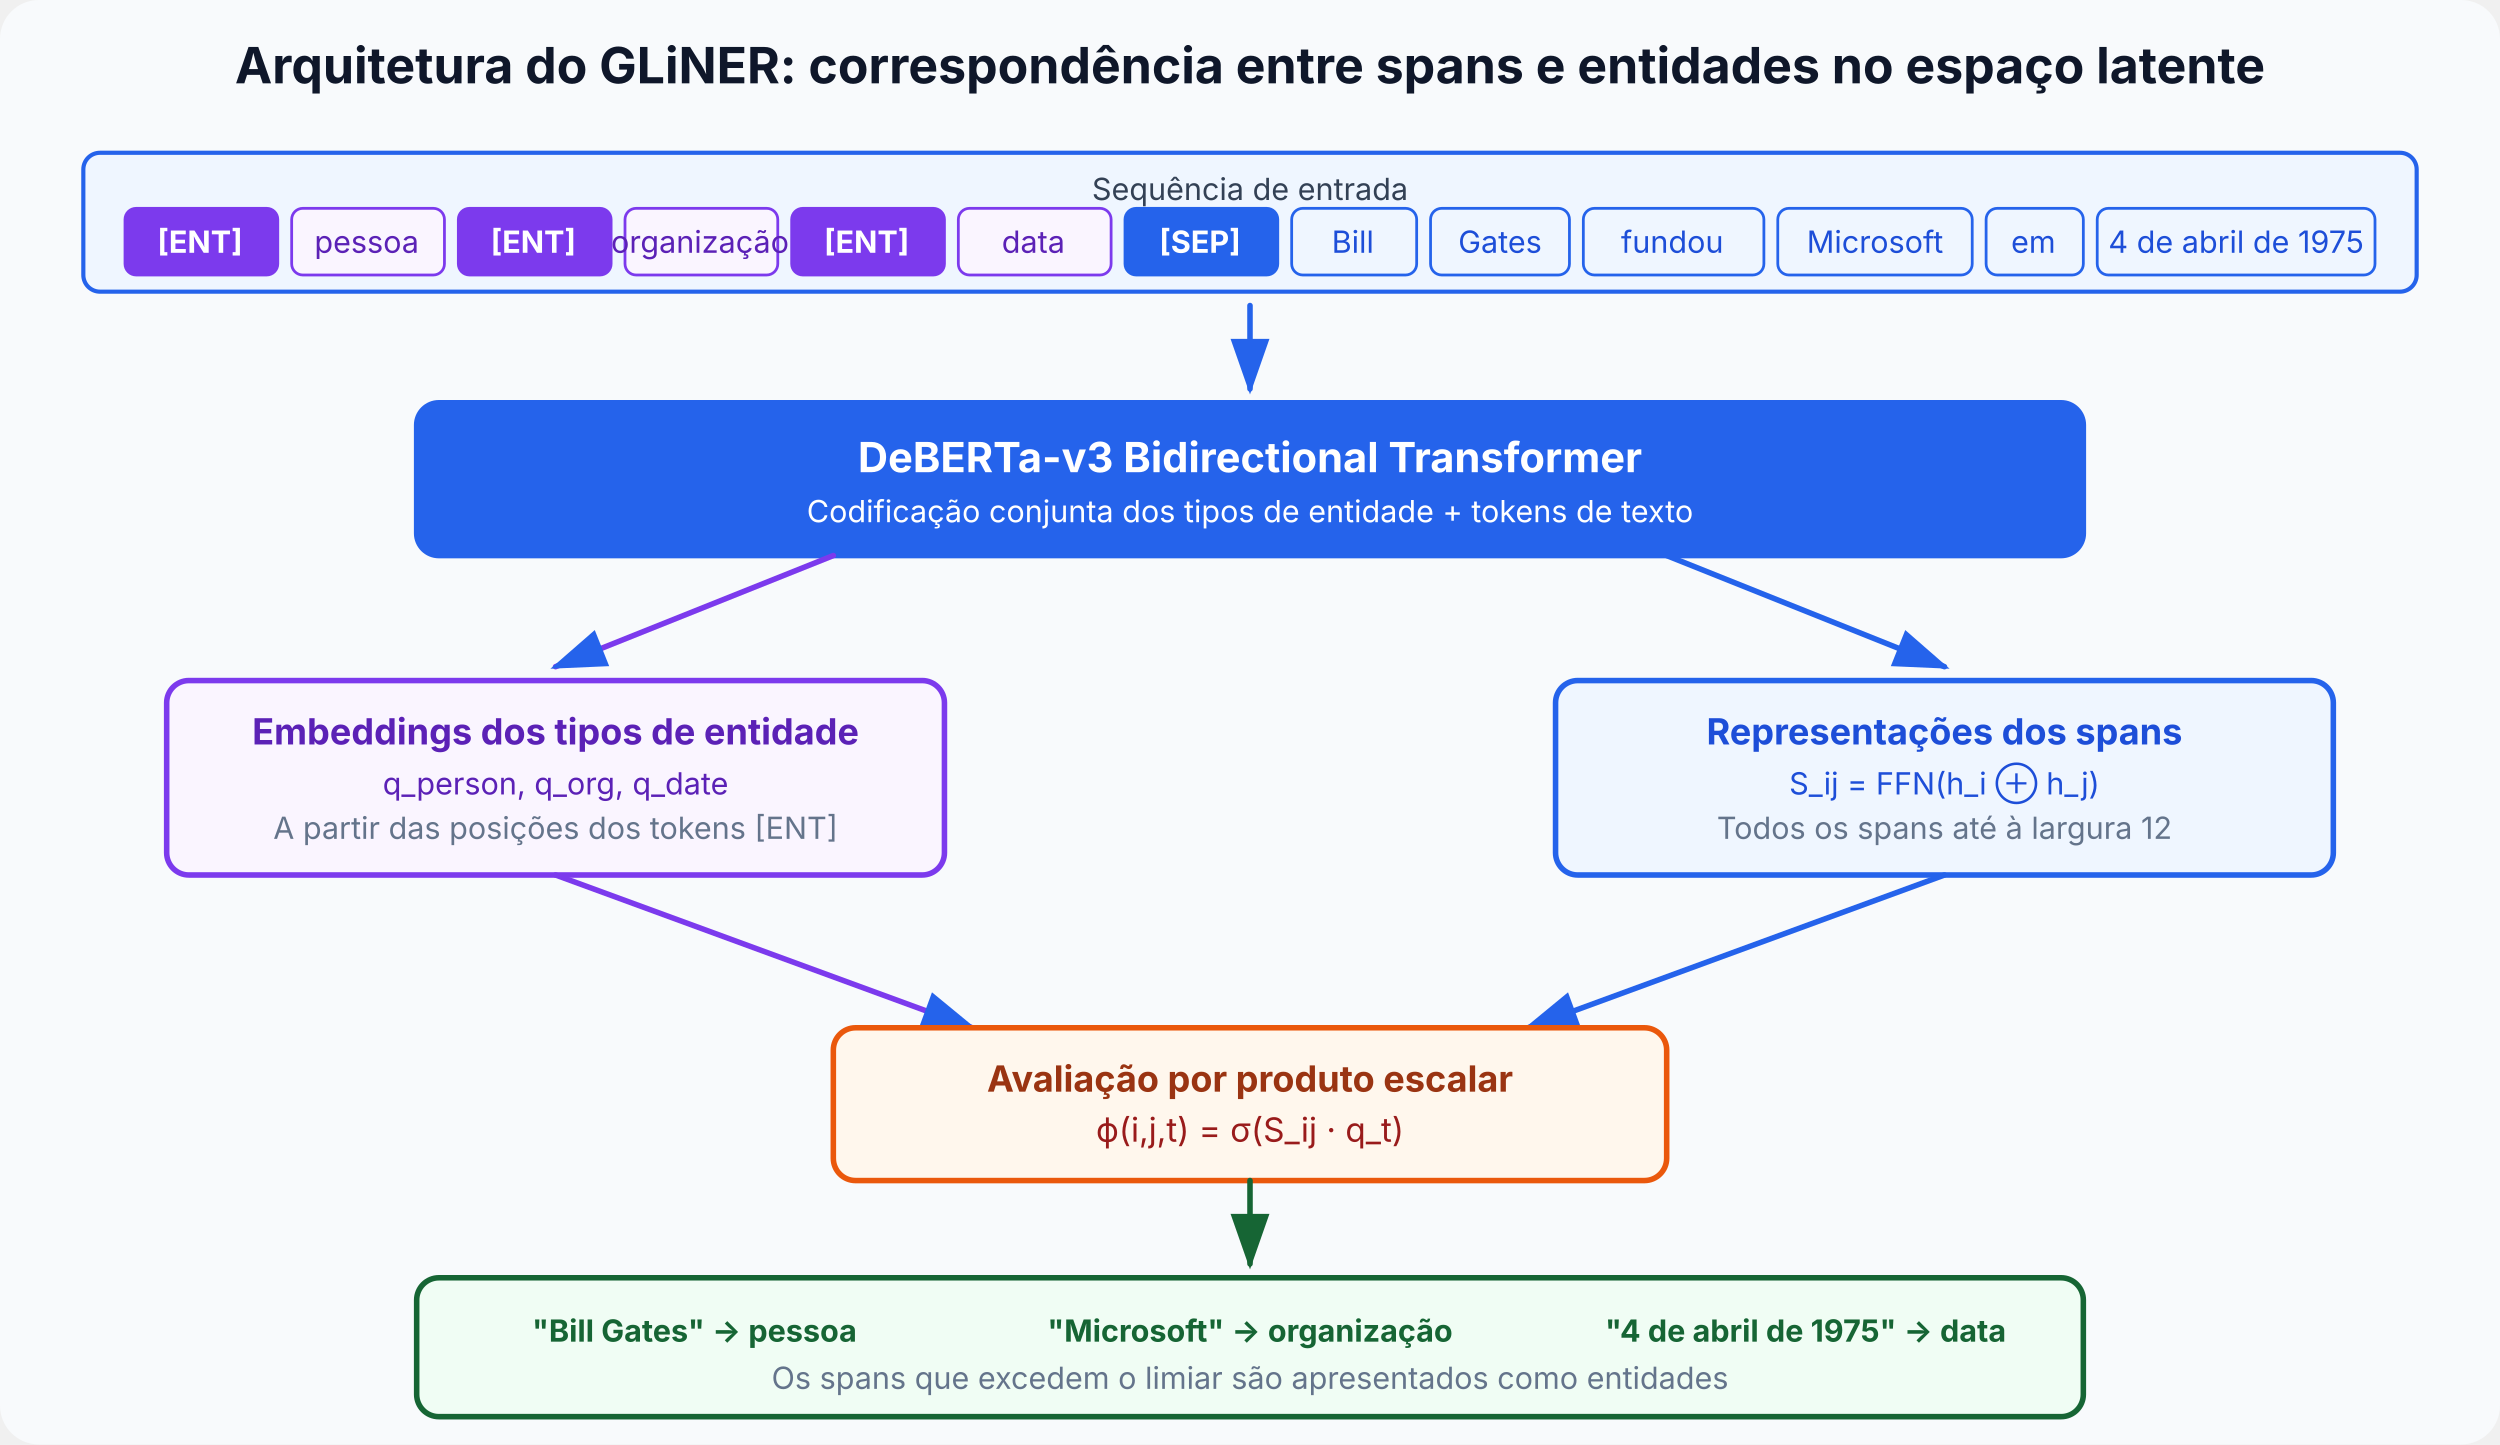
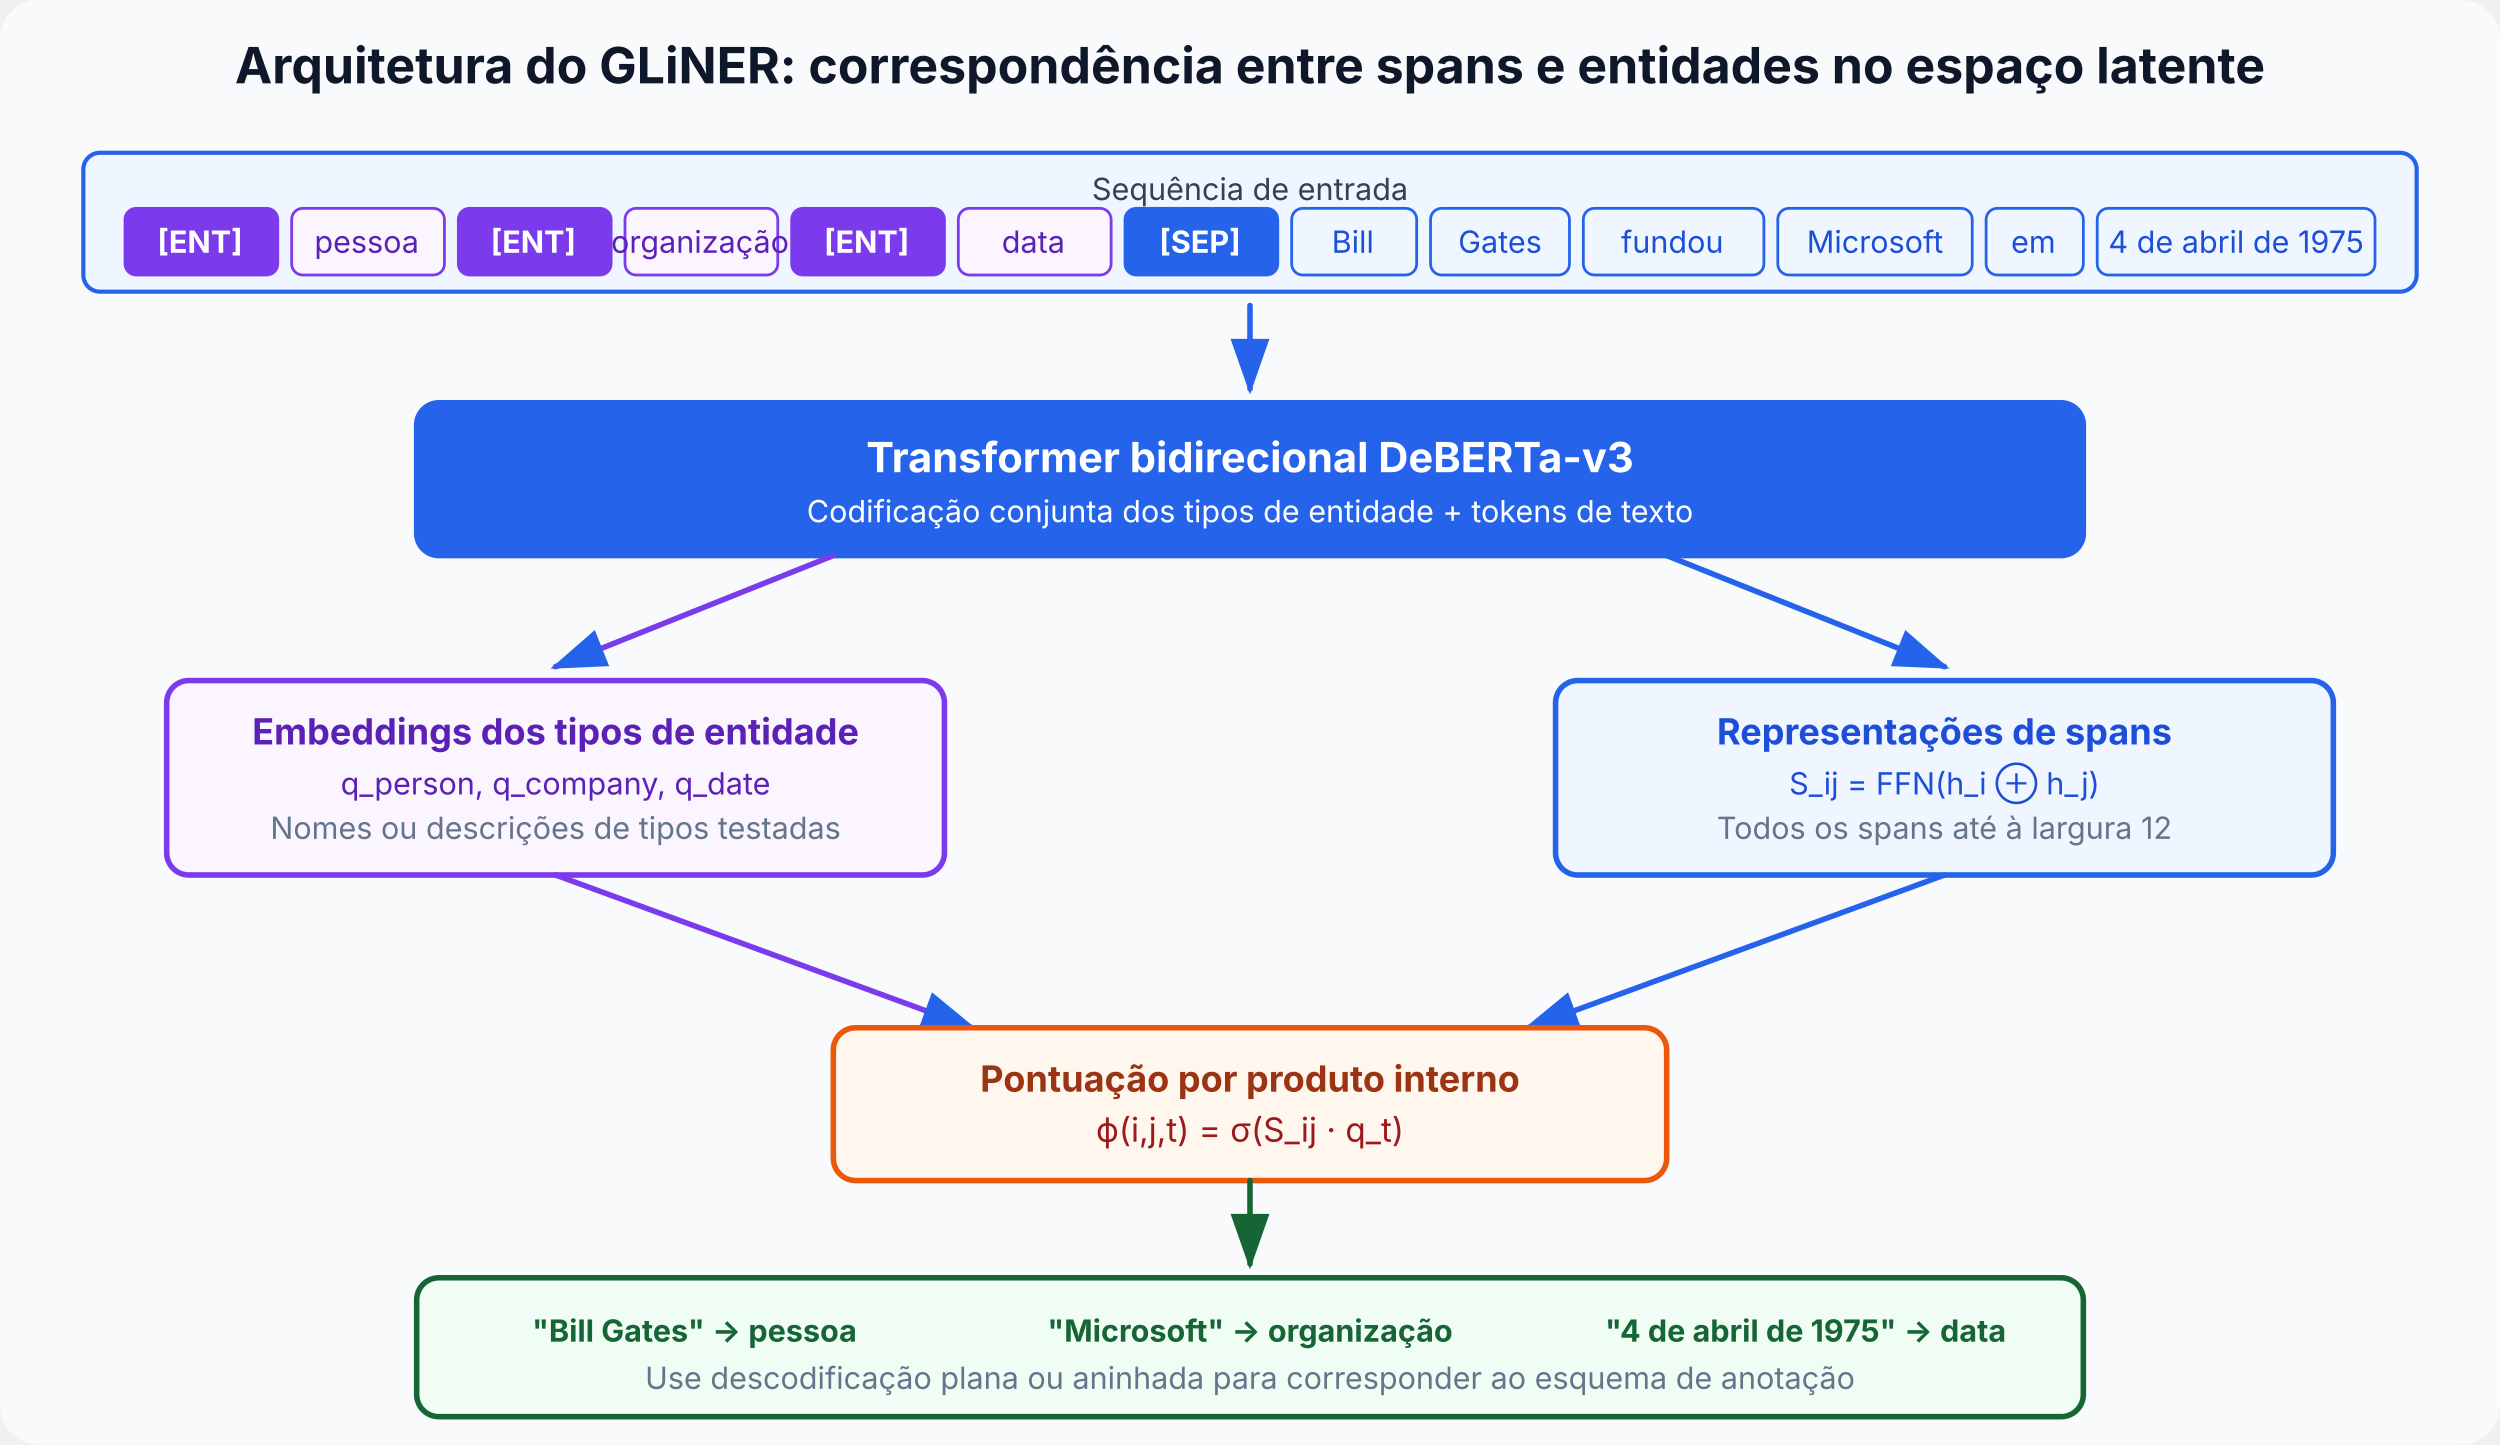
- <svg xmlns="http://www.w3.org/2000/svg" viewBox="0 0 900 520" font-family="Inter, system-ui, sans-serif" role="img" aria-label="GLiNER architecture: entity type tokens and text tokens are jointly encoded by DeBERTa, then span representations are scored against entity type embeddings via dot product" data-visual-system="evidence-plate-v1" preserveAspectRatio="xMidYMid meet" shape-rendering="geometricPrecision" text-rendering="geometricPrecision">
+ <svg xmlns="http://www.w3.org/2000/svg" viewBox="0 0 900 520" font-family="Inter, system-ui, sans-serif" role="img" aria-label="GLiNER architecture: jointly encoded type labels or descriptions and text become span-entity scores, then use flat or nested decoding to match the annotation scheme" data-visual-system="evidence-plate-v1" preserveAspectRatio="xMidYMid meet" shape-rendering="geometricPrecision" text-rendering="geometricPrecision">
  <defs>
    <marker id="arrow1" markerWidth="10" markerHeight="7" refX="9" refY="3.5" orient="auto">
      <polygon points="0 0, 10 3.5, 0 7" fill="#2563eb" />
    </marker>
    <marker id="arrow2" markerWidth="10" markerHeight="7" refX="9" refY="3.5" orient="auto">
      <polygon points="0 0, 10 3.5, 0 7" fill="#166534" />
    </marker>
  </defs>
  <style data-visual-system="evidence-plate-v1">
    * { animation: none !important; }
    .anim-box, .bar, .bar-text, .seq-item, .t-box, .flow { opacity: 1 !important; transform: none !important; }
    path, line, polyline { stroke-linecap: round; stroke-linejoin: round; }
  </style>
  <rect width="900" height="520" rx="14" fill="#f8fafc" />
  <text x="450" y="30" text-anchor="middle" font-size="18" font-weight="bold" fill="#0f172a">Arquitetura do GLiNER: correspondência entre spans e entidades no espaço latente</text>
  <rect x="30" y="55" width="840" height="50" rx="6" fill="#eff6ff" stroke="#2563eb" stroke-width="1.5" />
  <text x="450" y="72" text-anchor="middle" font-size="11" fill="#334155">Sequência de entrada</text>
  <rect x="45" y="75" width="55" height="24" rx="4" fill="#7c3aed" stroke="#7c3aed" stroke-width="1" />
  <text x="72" y="91" text-anchor="middle" font-size="11" fill="#ffffff" font-weight="bold">[ENT]</text>
  <rect x="105" y="75" width="55" height="24" rx="4" fill="#faf5ff" stroke="#7c3aed" stroke-width="1" />
  <text x="132" y="91" text-anchor="middle" font-size="11" fill="#5b21b6">pessoa</text>
  <rect x="165" y="75" width="55" height="24" rx="4" fill="#7c3aed" stroke="#7c3aed" stroke-width="1" />
  <text x="192" y="91" text-anchor="middle" font-size="11" fill="#ffffff" font-weight="bold">[ENT]</text>
  <rect x="225" y="75" width="55" height="24" rx="4" fill="#faf5ff" stroke="#7c3aed" stroke-width="1" />
  <text x="252" y="91" text-anchor="middle" font-size="11" fill="#5b21b6">organização</text>
  <rect x="285" y="75" width="55" height="24" rx="4" fill="#7c3aed" stroke="#7c3aed" stroke-width="1" />
  <text x="312" y="91" text-anchor="middle" font-size="11" fill="#ffffff" font-weight="bold">[ENT]</text>
  <rect x="345" y="75" width="55" height="24" rx="4" fill="#faf5ff" stroke="#7c3aed" stroke-width="1" />
  <text x="372" y="91" text-anchor="middle" font-size="11" fill="#5b21b6">data</text>
  <rect x="405" y="75" width="55" height="24" rx="4" fill="#2563eb" stroke="#2563eb" stroke-width="1" />
  <text x="432" y="91" text-anchor="middle" font-size="11" fill="#ffffff" font-weight="bold">[SEP]</text>
  <rect x="465" y="75" width="45" height="24" rx="4" fill="#eff6ff" stroke="#2563eb" stroke-width="1" />
  <text x="487" y="91" text-anchor="middle" font-size="11" fill="#1d4ed8">Bill</text>
  <rect x="515" y="75" width="50" height="24" rx="4" fill="#eff6ff" stroke="#2563eb" stroke-width="1" />
  <text x="540" y="91" text-anchor="middle" font-size="11" fill="#1d4ed8">Gates</text>
  <rect x="570" y="75" width="65" height="24" rx="4" fill="#eff6ff" stroke="#2563eb" stroke-width="1" />
  <text x="602" y="91" text-anchor="middle" font-size="11" fill="#1d4ed8">fundou</text>
  <rect x="640" y="75" width="70" height="24" rx="4" fill="#eff6ff" stroke="#2563eb" stroke-width="1" />
  <text x="675" y="91" text-anchor="middle" font-size="11" fill="#1d4ed8">Microsoft</text>
  <rect x="715" y="75" width="35" height="24" rx="4" fill="#eff6ff" stroke="#2563eb" stroke-width="1" />
  <text x="732" y="91" text-anchor="middle" font-size="11" fill="#1d4ed8">em</text>
  <rect x="755" y="75" width="100" height="24" rx="4" fill="#eff6ff" stroke="#2563eb" stroke-width="1" />
  <text x="805" y="91" text-anchor="middle" font-size="11" fill="#1d4ed8">4 de abril de 1975</text>
  <line x1="450" y1="110" x2="450" y2="140" stroke="#2563eb" stroke-width="2" marker-end="url(#arrow1)" />
  <rect x="150" y="145" width="600" height="55" rx="8" fill="#2563eb" stroke="#2563eb" stroke-width="2" />
-   <text x="450" y="170" text-anchor="middle" font-size="15" fill="#ffffff" font-weight="bold">DeBERTa-v3 Bidirectional Transformer</text>
+   <text x="450" y="170" text-anchor="middle" font-size="15" fill="#ffffff" font-weight="bold">Transformer bidirecional DeBERTa-v3</text>
  <text x="450" y="188" text-anchor="middle" font-size="11" fill="#ffffff">Codificação conjunta dos tipos de entidade + tokens de texto</text>
  <line x1="300" y1="200" x2="200" y2="240" stroke="#7c3aed" stroke-width="2" marker-end="url(#arrow1)" />
  <line x1="600" y1="200" x2="700" y2="240" stroke="#2563eb" stroke-width="2" marker-end="url(#arrow1)" />
  <rect x="60" y="245" width="280" height="70" rx="8" fill="#faf5ff" stroke="#7c3aed" stroke-width="2" />
  <text x="200" y="268" text-anchor="middle" font-size="13" font-weight="bold" fill="#5b21b6">Embeddings dos tipos de entidade</text>
-   <text x="200" y="286" text-anchor="middle" font-size="11" fill="#5b21b6">q_person, q_org, q_date</text>
-   <text x="200" y="302" text-anchor="middle" font-size="11" fill="#64748b">A partir das posições dos tokens [ENT]</text>
+   <text x="200" y="286" text-anchor="middle" font-size="11" fill="#5b21b6">q_person, q_company, q_date</text>
+   <text x="200" y="302" text-anchor="middle" font-size="11" fill="#64748b">Nomes ou descrições de tipos testadas</text>
  <rect x="560" y="245" width="280" height="70" rx="8" fill="#eff6ff" stroke="#2563eb" stroke-width="2" />
-   <text x="700" y="268" text-anchor="middle" font-size="13" font-weight="bold" fill="#1d4ed8">Representações dos spans</text>
+   <text x="700" y="268" text-anchor="middle" font-size="13" font-weight="bold" fill="#1d4ed8">Representações de spans</text>
  <text x="700" y="286" text-anchor="middle" font-size="11" fill="#1d4ed8">S_ij = FFN(h_i ⊕ h_j)</text>
  <text x="700" y="302" text-anchor="middle" font-size="11" fill="#64748b">Todos os spans até à largura 12</text>
  <line x1="200" y1="315" x2="350" y2="370" stroke="#7c3aed" stroke-width="2" marker-end="url(#arrow1)" />
  <line x1="700" y1="315" x2="550" y2="370" stroke="#2563eb" stroke-width="2" marker-end="url(#arrow1)" />
  <rect x="300" y="370" width="300" height="55" rx="8" fill="#fff7ed" stroke="#ea580c" stroke-width="2" />
-   <text x="450" y="393" text-anchor="middle" font-size="13" font-weight="bold" fill="#9a3412">Avaliação por produto escalar</text>
+   <text x="450" y="393" text-anchor="middle" font-size="13" font-weight="bold" fill="#9a3412">Pontuação por produto interno</text>
  <text x="450" y="411" text-anchor="middle" font-size="12" fill="#991b1b">ϕ(i,j,t) = σ(S_ij · q_t)</text>
  <line x1="450" y1="425" x2="450" y2="455" stroke="#166534" stroke-width="2" marker-end="url(#arrow2)" />
  <rect x="150" y="460" width="600" height="50" rx="8" fill="#f0fdf4" stroke="#166534" stroke-width="2" />
  <text x="250" y="483" text-anchor="middle" font-size="11" fill="#166534" font-weight="bold">"Bill Gates" → pessoa</text>
  <text x="450" y="483" text-anchor="middle" font-size="11" fill="#166534" font-weight="bold">"Microsoft" → organização</text>
  <text x="650" y="483" text-anchor="middle" font-size="11" fill="#166534" font-weight="bold">"4 de abril de 1975" → data</text>
-   <text x="450" y="500" text-anchor="middle" font-size="11" fill="#64748b">Os spans que excedem o limiar são apresentados como entidades</text>
+   <text x="450" y="500" text-anchor="middle" font-size="11" fill="#64748b">Use descodificação plana ou aninhada para corresponder ao esquema de anotação</text>
</svg>
